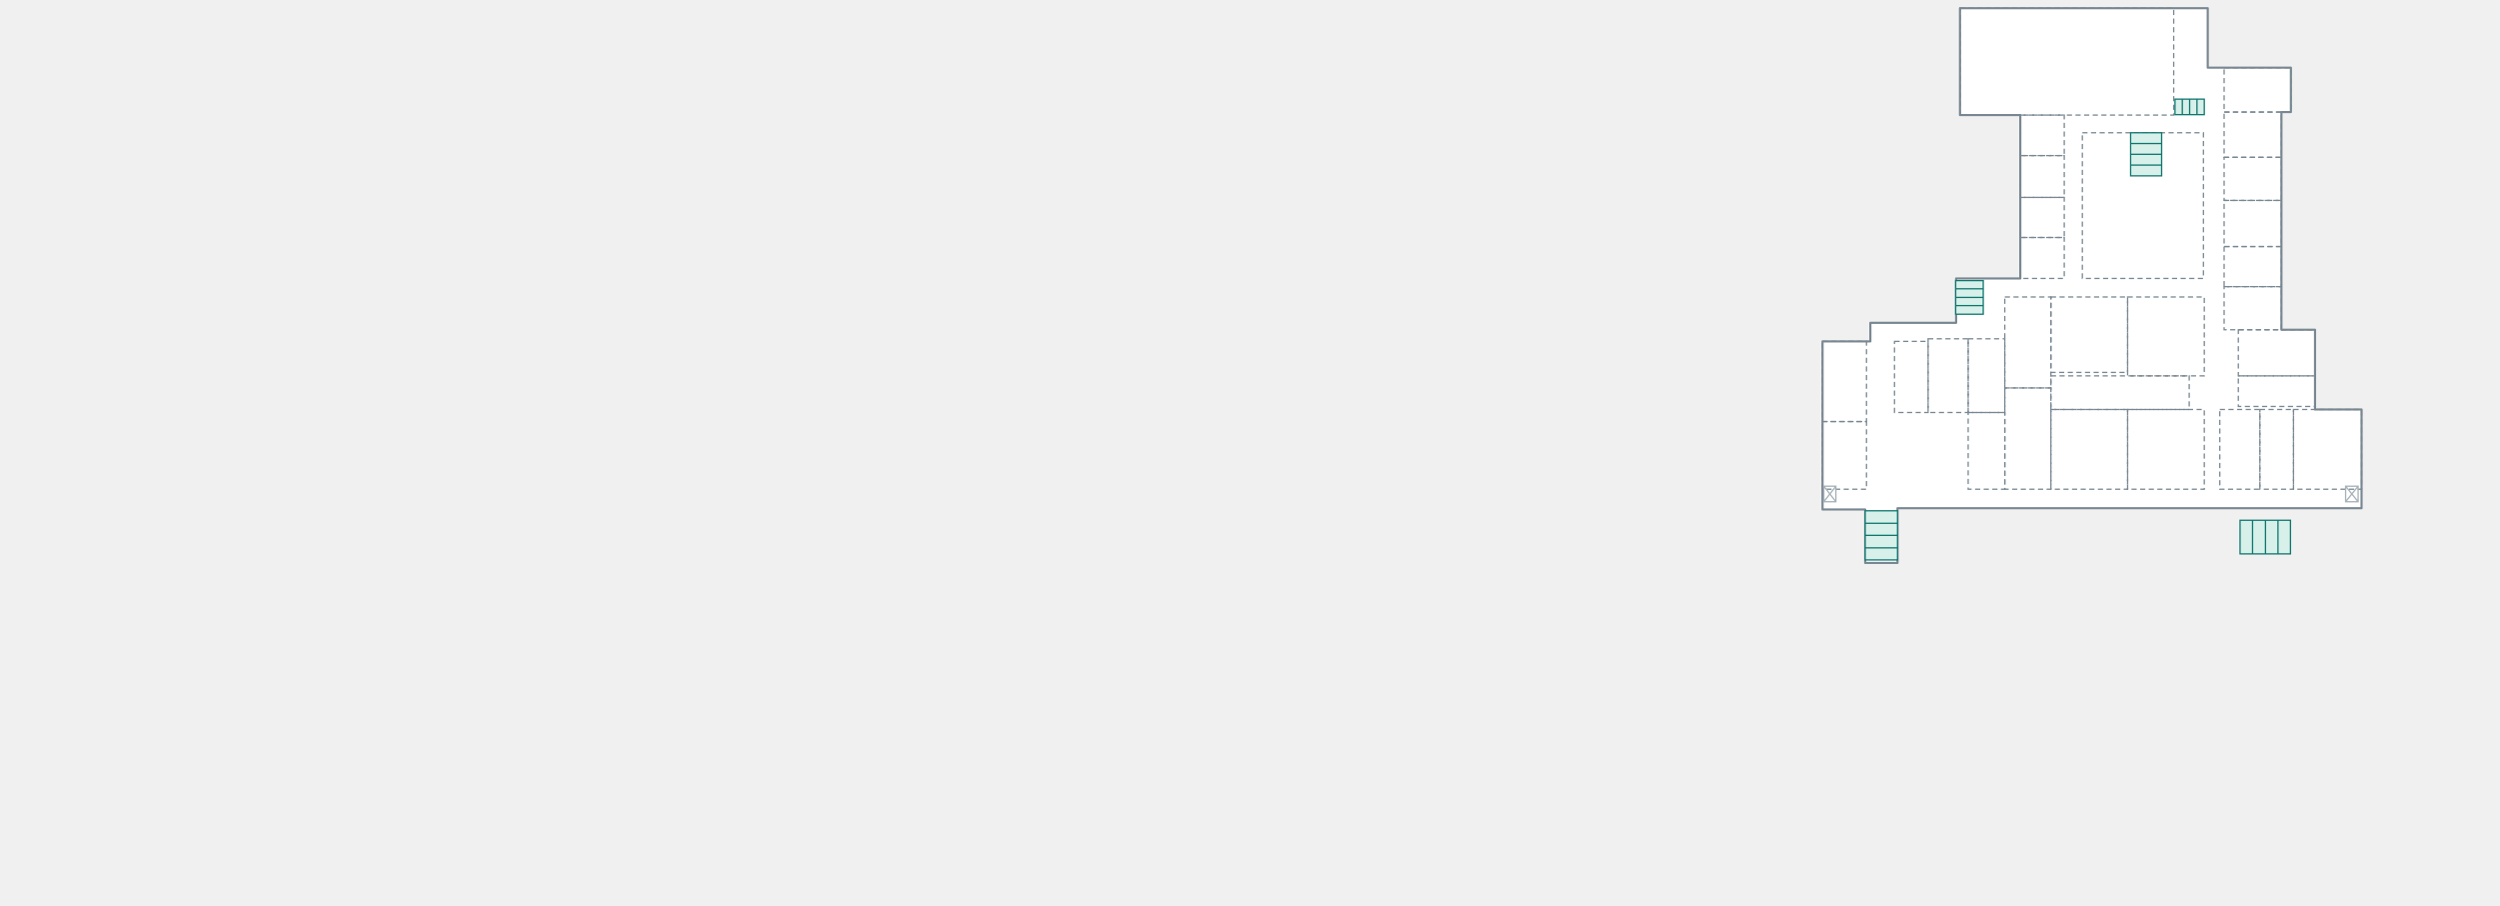
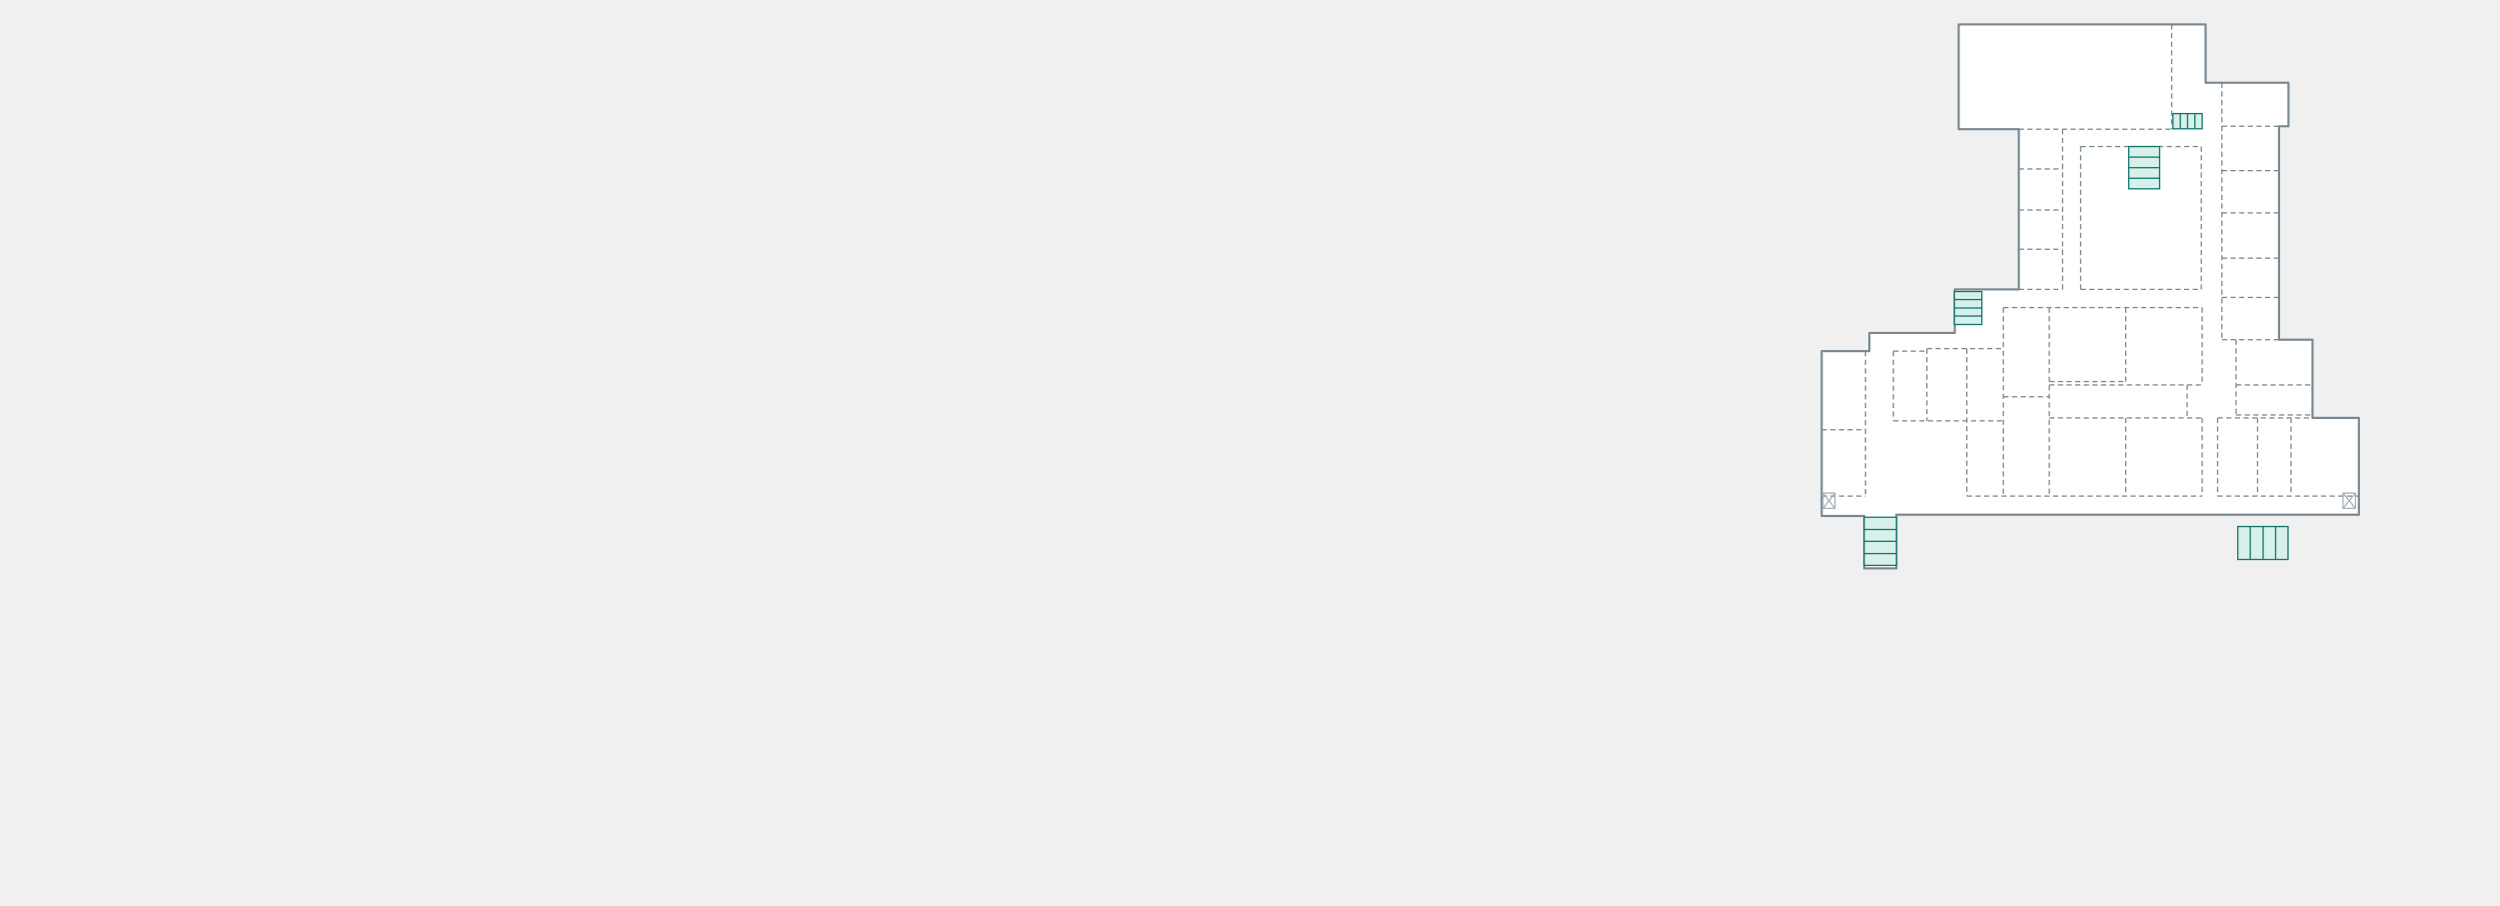
- <svg xmlns="http://www.w3.org/2000/svg" width="580" height="210" viewBox="0 0 580 210" fill="none" data-floor="3" data-coverage="partial" data-frame="campus" data-bounds="423 1.9 548.1 130.6">
+ <svg xmlns="http://www.w3.org/2000/svg" width="580" height="210" viewBox="0 0 580 210" fill="none" data-floor="3" data-coverage="partial" data-frame="campus">
  <g id="footprint" data-status="documented" fill="#ffffff">
-     <path d="M454.9 1.9 L512.4 1.9 L512.4 15.7 L531.7 15.7 L531.7 26 L529.5 26 L529.5 76.5 L537.3 76.5 L537.3 95 L548.1 95 L548.1 117.9 L440.4 117.9 L440.4 130.6 L432.9 130.6 L432.9 118.2 L423 118.2 L423 79.2 L434.1 79.2 L434.1 74.9 L454 74.9 L454 64.6 L468.9 64.6 L468.9 26.7 L454.9 26.7 Z" data-note="Building 1 Floor 3" />
+     <path d="M454.6 5.66 L511.905 5.66 L511.905 19.192 L531.139 19.192 L531.139 29.292 L528.947 29.292 L528.947 78.813 L536.72 78.813 L536.72 96.954 L547.483 96.954 L547.483 119.41 L440.15 119.41 L440.15 131.863 L432.675 131.863 L432.675 119.704 L422.809 119.704 L422.809 81.46 L433.871 81.46 L433.871 77.244 L453.703 77.244 L453.703 67.144 L468.553 67.144 L468.553 29.979 L454.6 29.979 Z" data-note="Building 1 Floor 3" />
  </g>
  <g id="open-areas" data-status="documented" fill="#e8f3e3">
</g>
  <g id="covered-areas" data-status="documented" fill="#f1ead8">
</g>
  <g id="hills" data-status="documented" fill="#d3e9c8" stroke="#6b9e5a" stroke-width="0.3" stroke-dasharray="1 0.8">
</g>
  <g id="site" data-status="documented" stroke="#b8c2cb" stroke-width="0.3">
</g>
  <g id="walls" data-status="documented" stroke="#788791" stroke-width="0.5" stroke-linejoin="round">
-     <path d="M454.9 1.9 L512.4 1.9 L512.4 15.7 L531.7 15.7 L531.7 26 L529.5 26 L529.5 76.5 L537.3 76.5 L537.3 95 L548.1 95 L548.1 117.9 L440.4 117.9 L440.4 130.6 L432.9 130.6 L432.9 118.2 L423 118.2 L423 79.2 L434.1 79.2 L434.1 74.9 L454 74.9 L454 64.6 L468.9 64.6 L468.9 26.7 L454.9 26.7 Z" data-note="Building 1 Floor 3" />
+     <path d="M454.6 5.66 L511.905 5.66 L511.905 19.192 L531.139 19.192 L531.139 29.292 L528.947 29.292 L528.947 78.813 L536.72 78.813 L536.72 96.954 L547.483 96.954 L547.483 119.41 L440.15 119.41 L440.15 131.863 L432.675 131.863 L432.675 119.704 L422.809 119.704 L422.809 81.46 L433.871 81.46 L433.871 77.244 L453.703 77.244 L453.703 67.144 L468.553 67.144 L468.553 29.979 L454.6 29.979 Z" data-note="Building 1 Floor 3" />
  </g>
  <g id="dividers" data-status="documented" stroke="#788791" stroke-width="0.3" stroke-dasharray="1.2 0.8">
-     <path d="M516.2 15.7 L531.7 15.7 L531.7 26 L516.2 26 Z" data-note="Building 1 Floor 3 room outline" />
-     <path d="M516.2 26 L529.5 26 L529.5 36.5 L516.2 36.5 Z" data-note="Building 1 Floor 3 room outline" />
-     <path d="M516.2 36.5 L529.5 36.5 L529.5 46.5 L516.2 46.5 Z" data-note="Building 1 Floor 3 room outline" />
-     <path d="M516.2 46.5 L529.5 46.5 L529.5 57.2 L516.2 57.2 Z" data-note="Building 1 Floor 3 room outline" />
-     <path d="M516.2 57.2 L529.5 57.2 L529.5 66.5 L516.2 66.5 Z" data-note="Building 1 Floor 3 room outline" />
-     <path d="M516.2 66.5 L529.5 66.5 L529.5 76.5 L516.2 76.5 Z" data-note="Building 1 Floor 3 room outline" />
-     <path d="M468.9 26.7 L479.1 26.7 L479.1 36.1 L468.9 36.1 Z" data-note="Building 1 Floor 3 room outline" />
-     <path d="M468.9 36.1 L479.1 36.1 L479.1 45.8 L468.9 45.8 Z" data-note="Building 1 Floor 3 room outline" />
-     <path d="M468.9 45.8 L479.1 45.8 L479.1 55.1 L468.9 55.1 Z" data-note="Building 1 Floor 3 room outline" />
-     <path d="M468.9 55.1 L479.1 55.1 L479.1 64.6 L468.9 64.6 Z" data-note="Building 1 Floor 3 room outline" />
-     <path d="M465.3 68.9 L476 68.9 L476 90 L465.3 90 Z" data-note="Building 1 Floor 3 room outline" />
-     <path d="M476 68.9 L493.8 68.9 L493.8 86.4 L476 86.4 Z" data-note="Building 1 Floor 3 room outline" />
-     <path d="M493.8 68.9 L511.6 68.9 L511.6 87.2 L493.8 87.2 Z" data-note="Building 1 Floor 3 room outline" />
-     <path d="M476 87.2 L508.1 87.2 L508.1 95 L476 95 Z" data-note="Building 1 Floor 3 room outline" />
-     <path d="M519.5 76.5 L537.3 76.5 L537.3 87.2 L519.5 87.2 Z" data-note="Building 1 Floor 3 room outline" />
-     <path d="M519.5 87.2 L537.3 87.2 L537.3 94.3 L519.5 94.3 Z" data-note="Building 1 Floor 3 room outline" />
-     <path d="M423 79.2 L433.2 79.2 L433.2 97.8 L423 97.8 Z" data-note="Building 1 Floor 3 room outline" />
-     <path d="M423 97.8 L433.2 97.8 L433.2 113.5 L423 113.5 Z" data-note="Building 1 Floor 3 room outline" />
-     <path d="M439.7 79.2 L447.5 79.2 L447.5 95.7 L439.7 95.7 Z" data-note="Building 1 Floor 3 room outline" />
-     <path d="M447.5 78.6 L456.8 78.6 L456.8 95.7 L447.5 95.7 Z" data-note="Building 1 Floor 3 room outline" />
-     <path d="M456.8 78.6 L465.3 78.6 L465.3 95.7 L456.8 95.7 Z" data-note="Building 1 Floor 3 room outline" />
-     <path d="M456.8 95.7 L465.3 95.7 L465.3 113.5 L456.8 113.5 Z" data-note="Building 1 Floor 3 room outline" />
-     <path d="M465.3 90 L476 90 L476 113.5 L465.3 113.5 Z" data-note="Building 1 Floor 3 room outline" />
-     <path d="M476 95 L493.8 95 L493.8 113.5 L476 113.5 Z" data-note="Building 1 Floor 3 room outline" />
-     <path d="M493.8 95 L511.6 95 L511.6 113.5 L493.8 113.5 Z" data-note="Building 1 Floor 3 room outline" />
-     <path d="M515.2 95 L524.5 95 L524.5 113.5 L515.2 113.5 Z" data-note="Building 1 Floor 3 room outline" />
-     <path d="M524.5 95 L532.3 95 L532.3 113.5 L524.5 113.5 Z" data-note="Building 1 Floor 3 room outline" />
-     <path d="M532.3 95 L548.1 95 L548.1 113.5 L532.3 113.5 Z" data-note="Building 1 Floor 3 room outline" />
-     <path d="M454.9 1.9 L504.5 1.9 L504.5 26.7 L454.9 26.7 Z" data-note="Building 1 Floor 3" />
-     <path d="M483.3 30.8 L511.4 30.8 L511.4 64.6 L483.3 64.6 Z" data-note="Building 1 Floor 3" />
+     <path d="M515.692 29.292 L528.947 29.292 M515.692 19.192 L515.692 78.813 M515.692 39.589 L528.947 39.589 M515.692 49.395 L528.947 49.395 M515.692 59.887 L528.947 59.887 M515.692 69.007 L528.947 69.007 M515.692 78.813 L528.947 78.813 M468.553 29.979 L504.032 29.979 M478.718 29.979 L478.718 67.144 M468.553 39.197 L478.718 39.197 M468.553 48.708 L478.718 48.708 M468.553 57.828 L478.718 57.828 M468.553 67.144 L478.718 67.144 M482.904 67.144 L510.908 67.144 M464.965 71.36 L511.108 71.36 M475.629 71.36 L475.629 115.095 M464.965 92.051 L475.629 92.051 M464.965 71.36 L464.965 115.095 M493.368 71.36 L493.368 89.305 M493.368 96.954 L493.368 115.095 M475.629 88.521 L493.368 88.521 M511.108 71.36 L511.108 89.305 M511.108 96.954 L511.108 115.095 M475.629 89.305 L511.108 89.305 M518.981 89.305 L536.72 89.305 M507.619 89.305 L507.619 96.954 M475.629 96.954 L511.108 96.954 M514.695 96.954 L536.72 96.954 M518.981 78.813 L518.981 96.267 M518.981 96.267 L536.72 96.267 M439.452 81.46 L447.226 81.46 M432.974 81.46 L432.974 115.095 M422.809 99.7 L432.974 99.7 M422.809 115.095 L432.974 115.095 M456.494 115.095 L511.108 115.095 M514.695 115.095 L547.483 115.095 M447.226 80.872 L447.226 97.64 M439.452 97.64 L464.965 97.64 M439.452 81.46 L439.452 97.64 M447.226 80.872 L464.965 80.872 M456.494 80.872 L456.494 115.095 M523.964 96.954 L523.964 115.095 M514.695 96.954 L514.695 115.095 M531.737 96.954 L531.737 115.095 M504.032 5.66 L504.032 29.979 M482.904 33.999 L510.908 33.999 M510.908 33.999 L510.908 67.144 M482.904 33.999 L482.904 67.144" data-note="Building 1 Floor 3 room outlines" />
  </g>
  <g id="uncertain-lines" data-status="uncertain" stroke="#a7b1b9" stroke-width="0.3" stroke-dasharray="0.8 1">
</g>
  <g id="uncertain-symbols" data-status="uncertain" stroke="#a7b1b9" stroke-width="0.3">
-     <path d="M423.3 112.8 L426.1 112.8 L426.1 116.4 L423.3 116.4 Z M423.3 112.8 L426.1 116.4 M426.1 112.8 L423.3 116.4" data-note="Crossed-box symbol" />
-     <path d="M544.4 112.8 L547.3 112.8 L547.3 116.4 L544.4 116.4 Z M544.4 112.8 L547.3 116.4 M547.3 112.8 L544.4 116.4" data-note="Crossed-box symbol" />
+     <path d="M423.108 114.409 L425.898 114.409 L425.898 117.939 L423.108 117.939 Z M423.108 114.409 L425.898 117.939 M425.898 114.409 L423.108 117.939" data-note="Crossed-box symbol" />
+     <path d="M543.796 114.409 L546.686 114.409 L546.686 117.939 L543.796 117.939 Z M543.796 114.409 L546.686 117.939 M546.686 114.409 L543.796 117.939" data-note="Crossed-box symbol" />
  </g>
  <g id="ramp" data-status="documented" fill="#ede3fb" stroke="#7c3aed" stroke-width="0.3">
</g>
  <g id="ramp-marks" data-status="documented" stroke="#7c3aed" stroke-width="0.3">
</g>
  <g id="stairs" data-status="uncertain" fill="#d7f0ea" stroke="#0f766e" stroke-width="0.3">
-     <path id="stair-3-1" d="M453.9 65.1 L460.3 65.1 L460.3 72.9 L453.9 72.9 Z M453.9 67 L460.3 67 M453.9 69 L460.3 69 M453.9 70.9 L460.3 70.9" data-building="1" data-cx="457.1" data-cy="69" data-note="Hatched stair" />
-     <path id="stair-3-2" d="M432.9 118.5 L440.4 118.5 L440.4 129.9 L432.9 129.9 Z M432.9 121.4 L440.4 121.4 M432.9 124.2 L440.4 124.2 M432.9 127.1 L440.4 127.1" data-building="1" data-cx="436.7" data-cy="124.2" data-note="Hatched stair" />
-     <path id="stair-3-3" d="M519.9 120.7 L531.6 120.7 L531.6 128.5 L519.9 128.5 Z M522.8 120.7 L522.8 128.5 M525.8 120.7 L525.8 128.5 M528.7 120.7 L528.7 128.5" data-building="1" data-cx="525.8" data-cy="124.6" data-note="Hatched stair" />
-     <path id="stair-3-4" d="M494.5 30.8 L501.7 30.8 L501.7 40.8 L494.5 40.8 Z M494.5 33.3 L501.7 33.3 M494.5 35.8 L501.7 35.8 M494.5 38.3 L501.7 38.3" data-building="1" data-cx="498.1" data-cy="35.8" data-note="Hatched stair in Small Quad" />
-     <path id="stair-3-5" d="M504.8 23 L511.6 23 L511.6 26.6 L504.8 26.6 Z M506.5 23 L506.5 26.6 M508.2 23 L508.2 26.6 M509.9 23 L509.9 26.6" data-building="1" data-cx="508.2" data-cy="24.8" data-note="PDF label STR" />
+     <path id="stair-3-1" d="M453.604 67.634 L459.982 67.634 L459.982 75.283 L453.604 75.283 Z M453.604 69.497 L459.982 69.497 M453.604 71.458 L459.982 71.458 M453.604 73.321 L459.982 73.321" data-building="1" data-cx="456.793" data-cy="71.458" data-note="Hatched stair" />
+     <path id="stair-3-2" d="M432.675 119.998 L440.15 119.998 L440.15 131.177 L432.675 131.177 Z M432.675 122.842 L440.15 122.842 M432.675 125.587 L440.15 125.587 M432.675 128.431 L440.15 128.431" data-building="1" data-cx="436.462" data-cy="125.587" data-note="Hatched stair" />
+     <path id="stair-3-3" d="M519.379 122.155 L531.04 122.155 L531.04 129.804 L519.379 129.804 Z M522.269 122.155 L522.269 129.804 M525.259 122.155 L525.259 129.804 M528.149 122.155 L528.149 129.804" data-building="1" data-cx="525.259" data-cy="125.98" data-note="Hatched stair" />
+     <path id="stair-3-4" d="M494.066 33.999 L501.241 33.999 L501.241 43.805 L494.066 43.805 Z M494.066 36.451 L501.241 36.451 M494.066 38.902 L501.241 38.902 M494.066 41.354 L501.241 41.354" data-building="1" data-cx="497.653" data-cy="38.902" data-note="Hatched stair in Small Quad" />
+     <path id="stair-3-5" d="M504.331 26.351 L511.108 26.351 L511.108 29.881 L504.331 29.881 Z M506.025 26.351 L506.025 29.881 M507.719 26.351 L507.719 29.881 M509.413 26.351 L509.413 29.881" data-building="1" data-cx="507.719" data-cy="28.116" data-note="PDF label STR" />
  </g>
  <g id="labels">
-     <rect id="f3-b1-steam-lab" data-label="STEAM Lab" data-kind="area" data-status="documented" data-building="1" data-level="3" x="454.9" y="1.9" width="49.6" height="24.8" data-label-x="480.3" data-label-y="14" data-rotate="0" data-title="STEAM Lab (upper level)" />
-     <rect id="f3-b1-room-1-332" data-label="1-332" data-kind="room" data-status="uncertain" data-building="1" data-level="3" x="504.5" y="3" width="7.9" height="19.3" data-label-x="508.8" data-label-y="12.7" data-rotate="-90" data-note="Small vertical label, partly legible" />
-     <rect id="f3-b1-small-quad" data-label="Small Quad" data-kind="area" data-status="documented" data-building="1" data-level="3" x="483.3" y="30.8" width="28.1" height="33.8" data-label-x="497.4" data-label-y="52.9" data-rotate="0" data-lines="2" data-title="Small Quad" data-note="Open courtyard" />
-     <rect id="f3-b1-room-1331" data-label="1331" data-kind="room" data-status="documented" data-building="1" data-level="3" x="516.2" y="15.7" width="15.5" height="10.3" data-label-x="523.3" data-label-y="21.3" data-rotate="0" />
-     <rect id="f3-b1-room-1330" data-label="1330" data-kind="room" data-status="documented" data-building="1" data-level="3" x="516.2" y="26" width="13.3" height="10.5" data-label-x="522.3" data-label-y="31.3" data-rotate="0" />
-     <rect id="f3-b1-room-1329" data-label="1329" data-kind="room" data-status="documented" data-building="1" data-level="3" x="516.2" y="36.5" width="13.3" height="10" data-label-x="522.3" data-label-y="41.8" data-rotate="0" />
-     <rect id="f3-b1-room-1328" data-label="1328" data-kind="room" data-status="documented" data-building="1" data-level="3" x="516.2" y="46.5" width="13.3" height="10.7" data-label-x="522.3" data-label-y="52.2" data-rotate="0" />
-     <rect id="f3-b1-room-1327" data-label="1327" data-kind="room" data-status="documented" data-building="1" data-level="3" x="516.2" y="57.2" width="13.3" height="9.3" data-label-x="522.3" data-label-y="61.9" data-rotate="0" />
-     <rect id="f3-b1-room-1326" data-label="1326" data-kind="room" data-status="documented" data-building="1" data-level="3" x="516.2" y="66.5" width="13.3" height="10" data-label-x="522.8" data-label-y="71.9" data-rotate="0" />
-     <rect id="f3-b1-room-1333" data-label="1333" data-kind="room" data-status="documented" data-building="1" data-level="3" x="468.9" y="26.7" width="10.2" height="9.4" data-label-x="473.9" data-label-y="31.4" data-rotate="0" />
-     <rect id="f3-b1-room-1334" data-label="1334" data-kind="room" data-status="documented" data-building="1" data-level="3" x="468.9" y="36.1" width="10.2" height="9.7" data-label-x="473.9" data-label-y="41" data-rotate="0" />
-     <rect id="f3-b1-room-1335" data-label="1335" data-kind="room" data-status="documented" data-building="1" data-level="3" x="468.9" y="45.8" width="10.2" height="9.3" data-label-x="473.9" data-label-y="50.9" data-rotate="0" />
-     <rect id="f3-b1-room-1336" data-label="1336" data-kind="room" data-status="documented" data-building="1" data-level="3" x="468.9" y="55.1" width="10.2" height="9.5" data-label-x="473.9" data-label-y="60.8" data-rotate="0" />
-     <rect id="f3-b1-room-1320" data-label="1320" data-kind="room" data-status="documented" data-building="1" data-level="3" x="465.3" y="68.9" width="10.7" height="21.1" data-label-x="470.7" data-label-y="77.9" data-rotate="-90" />
-     <rect id="f3-b1-room-1321" data-label="1321" data-kind="room" data-status="documented" data-building="1" data-level="3" x="476" y="68.9" width="17.8" height="17.5" data-label-x="485" data-label-y="76.5" data-rotate="-90" />
-     <rect id="f3-b1-room-1322" data-label="1322" data-kind="room" data-status="documented" data-building="1" data-level="3" x="493.8" y="68.9" width="17.8" height="18.3" data-label-x="502.7" data-label-y="76.5" data-rotate="-90" />
-     <rect id="f3-b1-room-1323" data-label="1323" data-kind="room" data-status="documented" data-building="1" data-level="3" x="476" y="87.2" width="32.1" height="7.8" data-label-x="484.6" data-label-y="91.1" data-rotate="0" />
-     <rect id="f3-b1-room-1325" data-label="1325" data-kind="room" data-status="documented" data-building="1" data-level="3" x="519.5" y="76.5" width="17.8" height="10.7" data-label-x="527.3" data-label-y="81.9" data-rotate="0" />
-     <rect id="f3-b1-room-1324" data-label="1324" data-kind="room" data-status="documented" data-building="1" data-level="3" x="519.5" y="87.2" width="17.8" height="7.1" data-label-x="527.3" data-label-y="90.7" data-rotate="0" />
-     <rect id="f3-b1-room-1316" data-label="1316" data-kind="room" data-status="documented" data-building="1" data-level="3" x="423" y="79.2" width="10.2" height="18.6" data-label-x="428.2" data-label-y="88.6" data-rotate="-90" />
-     <rect id="f3-b1-room-1315" data-label="1315" data-kind="room" data-status="documented" data-building="1" data-level="3" x="423" y="97.8" width="10.2" height="15.7" data-label-x="428.2" data-label-y="105.7" data-rotate="-90" />
-     <rect id="f3-b1-room-1317" data-label="1317" data-kind="room" data-status="documented" data-building="1" data-level="3" x="439.7" y="79.2" width="7.8" height="16.5" data-label-x="443.6" data-label-y="87.4" data-rotate="-90" />
-     <rect id="f3-b1-room-1318" data-label="1318" data-kind="room" data-status="documented" data-building="1" data-level="3" x="447.5" y="78.6" width="9.3" height="17.1" data-label-x="452.2" data-label-y="87.2" data-rotate="-90" />
-     <rect id="f3-b1-room-1319" data-label="1319" data-kind="room" data-status="documented" data-building="1" data-level="3" x="456.8" y="78.6" width="8.5" height="17.1" data-label-x="461" data-label-y="87.2" data-rotate="-90" />
-     <rect id="f3-b1-room-1307" data-label="1307" data-kind="room" data-status="documented" data-building="1" data-level="3" x="456.8" y="95.7" width="8.5" height="17.8" data-label-x="461" data-label-y="104.5" data-rotate="-90" />
-     <rect id="f3-b1-room-1306" data-label="1306" data-kind="room" data-status="documented" data-building="1" data-level="3" x="465.3" y="90" width="10.7" height="23.5" data-label-x="470.6" data-label-y="105.7" data-rotate="-90" />
-     <rect id="f3-b1-room-1305" data-label="1305" data-kind="room" data-status="documented" data-building="1" data-level="3" x="476" y="95" width="17.8" height="18.5" data-label-x="484.8" data-label-y="104.5" data-rotate="-90" />
-     <rect id="f3-b1-room-1304" data-label="1304" data-kind="room" data-status="documented" data-building="1" data-level="3" x="493.8" y="95" width="17.8" height="18.5" data-label-x="502.7" data-label-y="104.5" data-rotate="-90" />
-     <rect id="f3-b1-room-1303" data-label="1303" data-kind="room" data-status="documented" data-building="1" data-level="3" x="515.2" y="95" width="9.3" height="18.5" data-label-x="519.9" data-label-y="104.5" data-rotate="-90" />
-     <rect id="f3-b1-room-1302" data-label="1302" data-kind="room" data-status="documented" data-building="1" data-level="3" x="524.5" y="95" width="7.8" height="18.5" data-label-x="528.5" data-label-y="104.5" data-rotate="-90" />
-     <rect id="f3-b1-room-1301" data-label="1301" data-kind="room" data-status="documented" data-building="1" data-level="3" x="532.3" y="95" width="15.8" height="18.5" data-label-x="540.2" data-label-y="104.5" data-rotate="-90" />
+     <rect id="f3-b1-steam-lab" data-label="STEAM Lab" data-kind="area" data-status="documented" data-building="1" data-level="3" x="454.6" y="5.66" width="49.4" height="24.3" data-label-x="479.914" data-label-y="17.525" data-rotate="0" data-title="STEAM Lab (upper level)" />
+     <rect id="f3-b1-room-1-332" data-label="1-332" data-kind="room" data-status="uncertain" data-building="1" data-level="3" x="504.032" y="6.739" width="7.9" height="18.9" data-label-x="508.317" data-label-y="16.25" data-rotate="-90" data-note="Small vertical label, partly legible" />
+     <rect id="f3-b1-small-quad" data-label="Small Quad" data-kind="area" data-status="documented" data-building="1" data-level="3" x="482.904" y="33.999" width="28" height="33.1" data-label-x="496.956" data-label-y="55.671" data-rotate="0" data-lines="2" data-title="Small Quad" data-note="Open courtyard" />
+     <rect id="f3-b1-room-1331" data-label="1331" data-kind="room" data-status="documented" data-building="1" data-level="3" x="515.692" y="19.192" width="15.4" height="10.1" data-label-x="522.768" data-label-y="24.684" data-rotate="0" />
+     <rect id="f3-b1-room-1330" data-label="1330" data-kind="room" data-status="documented" data-building="1" data-level="3" x="515.692" y="29.292" width="13.3" height="10.3" data-label-x="521.771" data-label-y="34.49" data-rotate="0" />
+     <rect id="f3-b1-room-1329" data-label="1329" data-kind="room" data-status="documented" data-building="1" data-level="3" x="515.692" y="39.589" width="13.3" height="9.8" data-label-x="521.771" data-label-y="44.786" data-rotate="0" />
+     <rect id="f3-b1-room-1328" data-label="1328" data-kind="room" data-status="documented" data-building="1" data-level="3" x="515.692" y="49.395" width="13.3" height="10.5" data-label-x="521.771" data-label-y="54.984" data-rotate="0" />
+     <rect id="f3-b1-room-1327" data-label="1327" data-kind="room" data-status="documented" data-building="1" data-level="3" x="515.692" y="59.887" width="13.3" height="9.1" data-label-x="521.771" data-label-y="64.496" data-rotate="0" />
+     <rect id="f3-b1-room-1326" data-label="1326" data-kind="room" data-status="documented" data-building="1" data-level="3" x="515.692" y="69.007" width="13.3" height="9.8" data-label-x="522.269" data-label-y="74.302" data-rotate="0" />
+     <rect id="f3-b1-room-1333" data-label="1333" data-kind="room" data-status="documented" data-building="1" data-level="3" x="468.553" y="29.979" width="10.2" height="9.2" data-label-x="473.536" data-label-y="34.588" data-rotate="0" />
+     <rect id="f3-b1-room-1334" data-label="1334" data-kind="room" data-status="documented" data-building="1" data-level="3" x="468.553" y="39.197" width="10.2" height="9.5" data-label-x="473.536" data-label-y="44.001" data-rotate="0" />
+     <rect id="f3-b1-room-1335" data-label="1335" data-kind="room" data-status="documented" data-building="1" data-level="3" x="468.553" y="48.708" width="10.2" height="9.1" data-label-x="473.536" data-label-y="53.709" data-rotate="0" />
+     <rect id="f3-b1-room-1336" data-label="1336" data-kind="room" data-status="documented" data-building="1" data-level="3" x="468.553" y="57.828" width="10.2" height="9.3" data-label-x="473.536" data-label-y="63.417" data-rotate="0" />
+     <rect id="f3-b1-room-1320" data-label="1320" data-kind="room" data-status="documented" data-building="1" data-level="3" x="464.965" y="71.36" width="10.7" height="20.7" data-label-x="470.347" data-label-y="80.186" data-rotate="-90" />
+     <rect id="f3-b1-room-1321" data-label="1321" data-kind="room" data-status="documented" data-building="1" data-level="3" x="475.629" y="71.36" width="17.7" height="17.2" data-label-x="484.598" data-label-y="78.813" data-rotate="-90" />
+     <rect id="f3-b1-room-1322" data-label="1322" data-kind="room" data-status="documented" data-building="1" data-level="3" x="493.368" y="71.36" width="17.7" height="17.9" data-label-x="502.238" data-label-y="78.813" data-rotate="-90" />
+     <rect id="f3-b1-room-1323" data-label="1323" data-kind="room" data-status="documented" data-building="1" data-level="3" x="475.629" y="89.305" width="32" height="7.6" data-label-x="484.199" data-label-y="93.13" data-rotate="0" />
+     <rect id="f3-b1-room-1325" data-label="1325" data-kind="room" data-status="documented" data-building="1" data-level="3" x="518.981" y="78.813" width="17.7" height="10.5" data-label-x="526.754" data-label-y="84.108" data-rotate="0" />
+     <rect id="f3-b1-room-1324" data-label="1324" data-kind="room" data-status="documented" data-building="1" data-level="3" x="518.981" y="89.305" width="17.7" height="7" data-label-x="526.754" data-label-y="92.737" data-rotate="0" />
+     <rect id="f3-b1-room-1316" data-label="1316" data-kind="room" data-status="documented" data-building="1" data-level="3" x="422.809" y="81.46" width="10.2" height="18.2" data-label-x="427.991" data-label-y="90.678" data-rotate="-90" />
+     <rect id="f3-b1-room-1315" data-label="1315" data-kind="room" data-status="documented" data-building="1" data-level="3" x="422.809" y="99.7" width="10.2" height="15.4" data-label-x="427.991" data-label-y="107.446" data-rotate="-90" />
+     <rect id="f3-b1-room-1317" data-label="1317" data-kind="room" data-status="documented" data-building="1" data-level="3" x="439.452" y="81.46" width="7.8" height="16.2" data-label-x="443.339" data-label-y="89.501" data-rotate="-90" />
+     <rect id="f3-b1-room-1318" data-label="1318" data-kind="room" data-status="documented" data-building="1" data-level="3" x="447.226" y="80.872" width="9.3" height="16.8" data-label-x="451.91" data-label-y="89.305" data-rotate="-90" />
+     <rect id="f3-b1-room-1319" data-label="1319" data-kind="room" data-status="documented" data-building="1" data-level="3" x="456.494" y="80.872" width="8.5" height="16.8" data-label-x="460.68" data-label-y="89.305" data-rotate="-90" />
+     <rect id="f3-b1-room-1307" data-label="1307" data-kind="room" data-status="documented" data-building="1" data-level="3" x="456.494" y="97.64" width="8.5" height="17.5" data-label-x="460.68" data-label-y="106.27" data-rotate="-90" />
+     <rect id="f3-b1-room-1306" data-label="1306" data-kind="room" data-status="documented" data-building="1" data-level="3" x="464.965" y="92.051" width="10.7" height="23" data-label-x="470.247" data-label-y="107.446" data-rotate="-90" />
+     <rect id="f3-b1-room-1305" data-label="1305" data-kind="room" data-status="documented" data-building="1" data-level="3" x="475.629" y="96.954" width="17.7" height="18.1" data-label-x="484.399" data-label-y="106.27" data-rotate="-90" />
+     <rect id="f3-b1-room-1304" data-label="1304" data-kind="room" data-status="documented" data-building="1" data-level="3" x="493.368" y="96.954" width="17.7" height="18.1" data-label-x="502.238" data-label-y="106.27" data-rotate="-90" />
+     <rect id="f3-b1-room-1303" data-label="1303" data-kind="room" data-status="documented" data-building="1" data-level="3" x="514.695" y="96.954" width="9.3" height="18.1" data-label-x="519.379" data-label-y="106.27" data-rotate="-90" />
+     <rect id="f3-b1-room-1302" data-label="1302" data-kind="room" data-status="documented" data-building="1" data-level="3" x="523.964" y="96.954" width="7.8" height="18.1" data-label-x="527.95" data-label-y="106.27" data-rotate="-90" />
+     <rect id="f3-b1-room-1301" data-label="1301" data-kind="room" data-status="documented" data-building="1" data-level="3" x="531.737" y="96.954" width="15.7" height="18.1" data-label-x="539.61" data-label-y="106.27" data-rotate="-90" />
    <rect data-max-level="0" id="f3-building-1" data-label="Building 1" data-kind="building" data-status="documented" data-building="1" data-level="3" x="428" y="2" width="145" height="138" data-label-x="500.5" data-label-y="70" data-rotate="0" data-title="Building 1" data-note="Name from the user" />
  </g>
  <g id="route-candidates">
-     <circle cx="457" cy="68.9" r="1" data-type="stair" data-building="1" data-status="uncertain" data-note="Hatched stair" />
-     <circle cx="436.7" cy="124.2" r="1" data-type="stair" data-building="1" data-status="uncertain" data-note="Hatched stair" />
-     <circle cx="525.8" cy="124.5" r="1" data-type="stair" data-building="1" data-status="uncertain" data-note="Hatched stair" />
-     <circle cx="508.2" cy="24.7" r="1" data-type="stair" data-building="1" data-status="uncertain" data-note="STR" />
+     <circle cx="456.693" cy="71.36" r="1" data-type="stair" data-building="1" data-status="uncertain" data-note="Hatched stair" />
+     <circle cx="436.462" cy="125.587" r="1" data-type="stair" data-building="1" data-status="uncertain" data-note="Hatched stair" />
+     <circle cx="525.259" cy="125.882" r="1" data-type="stair" data-building="1" data-status="uncertain" data-note="Hatched stair" />
+     <circle cx="507.719" cy="28.018" r="1" data-type="stair" data-building="1" data-status="uncertain" data-note="STR" />
  </g>
</svg>
